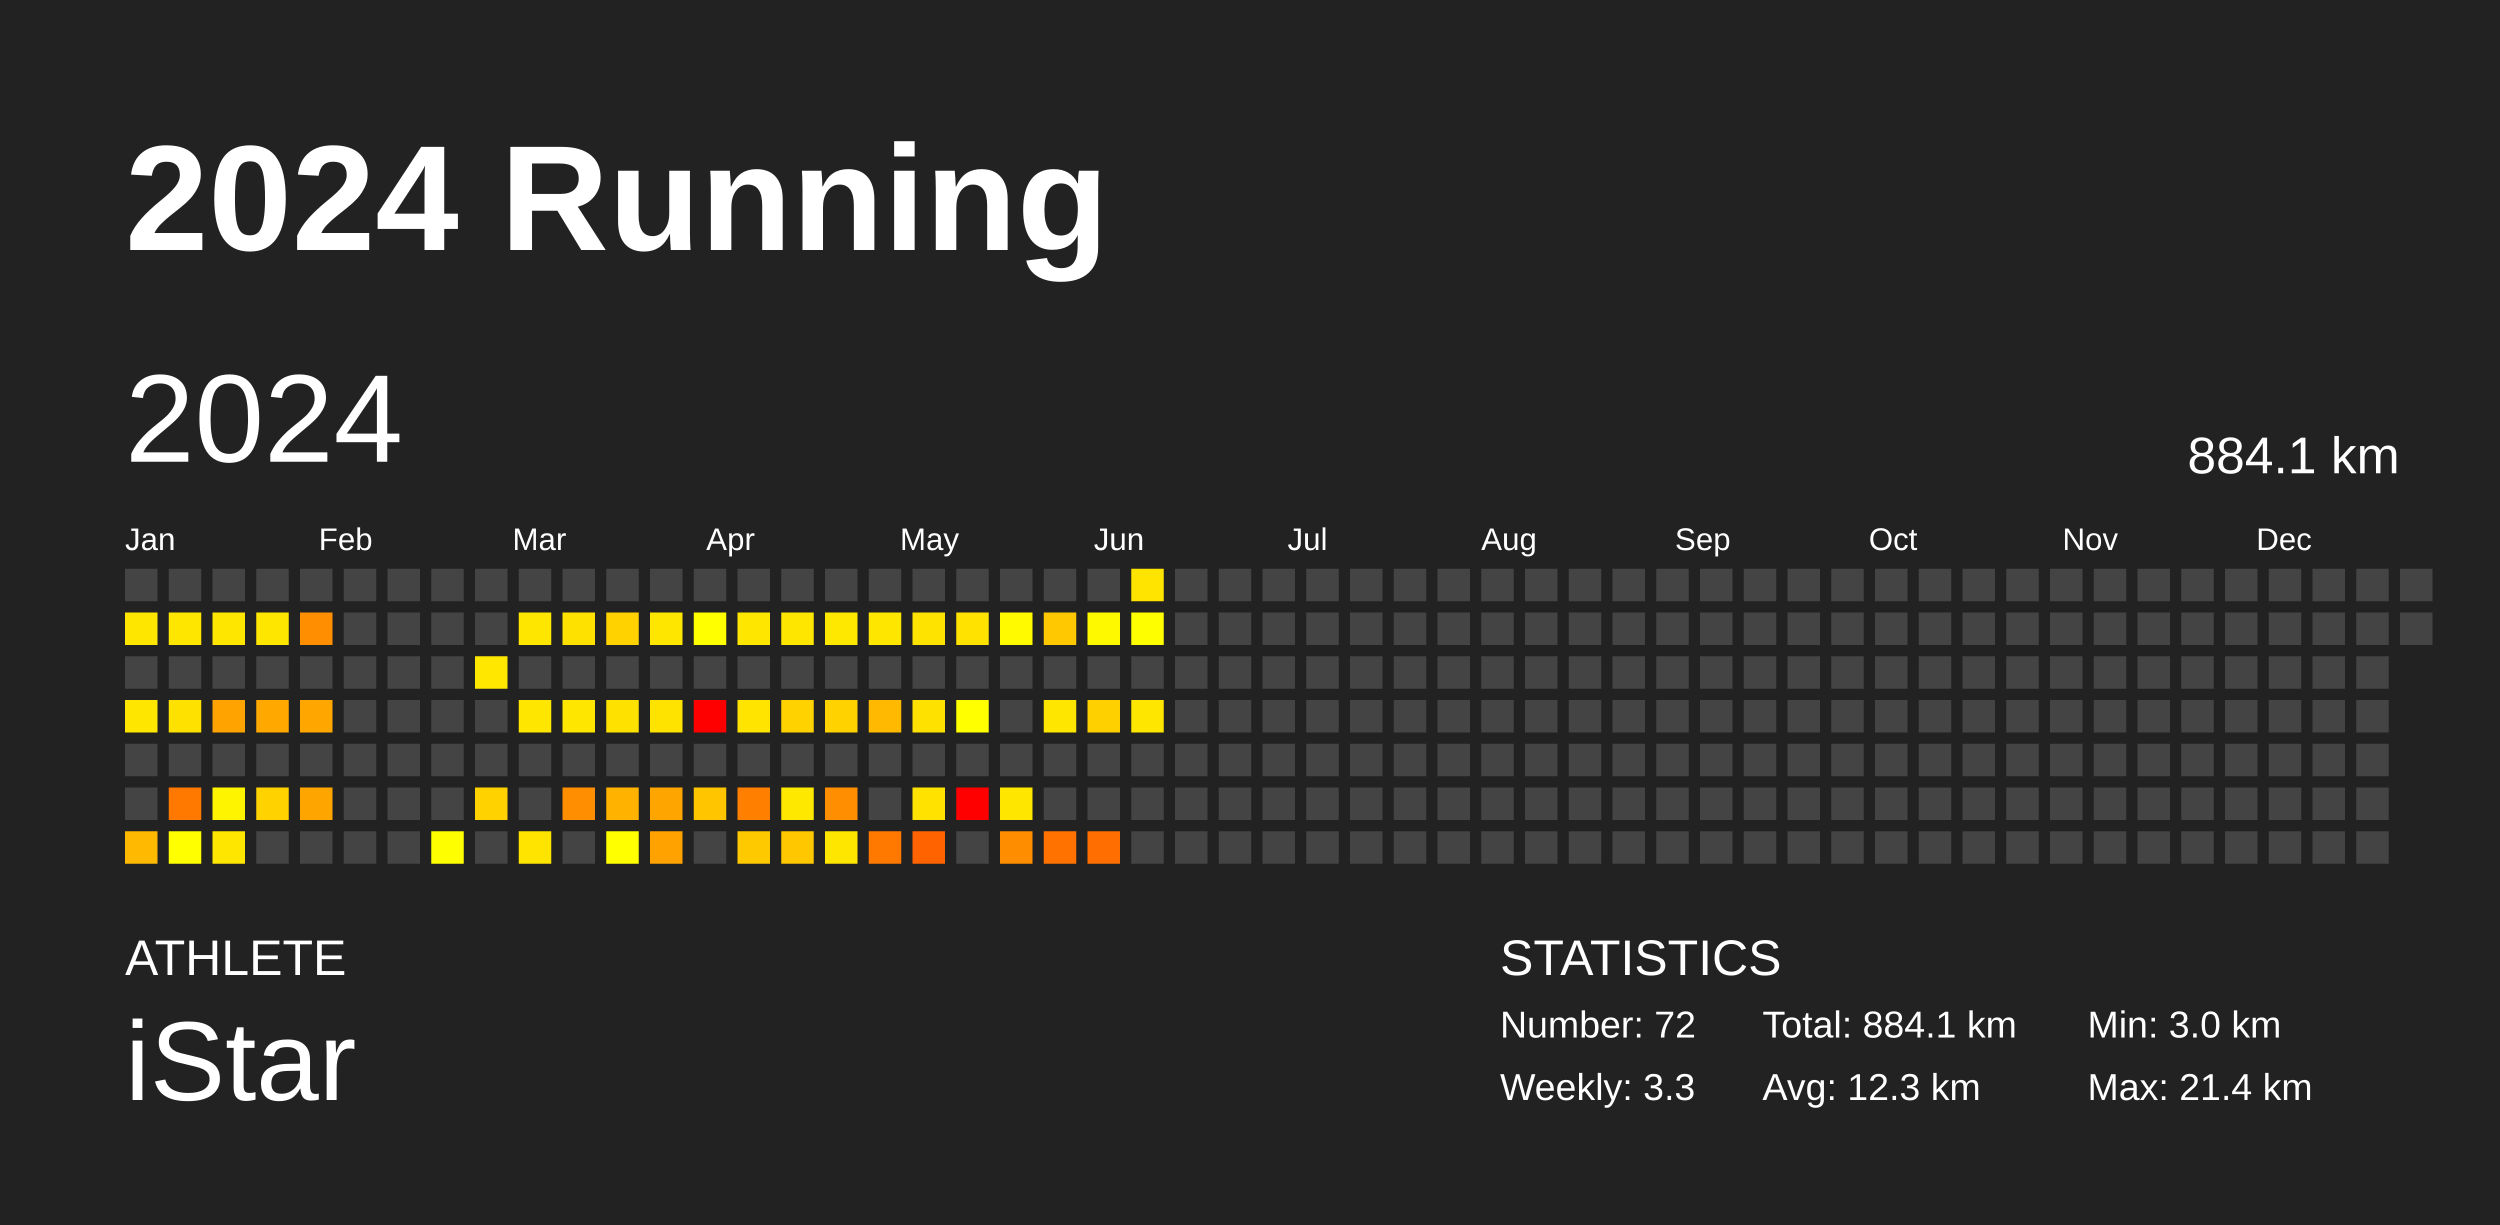
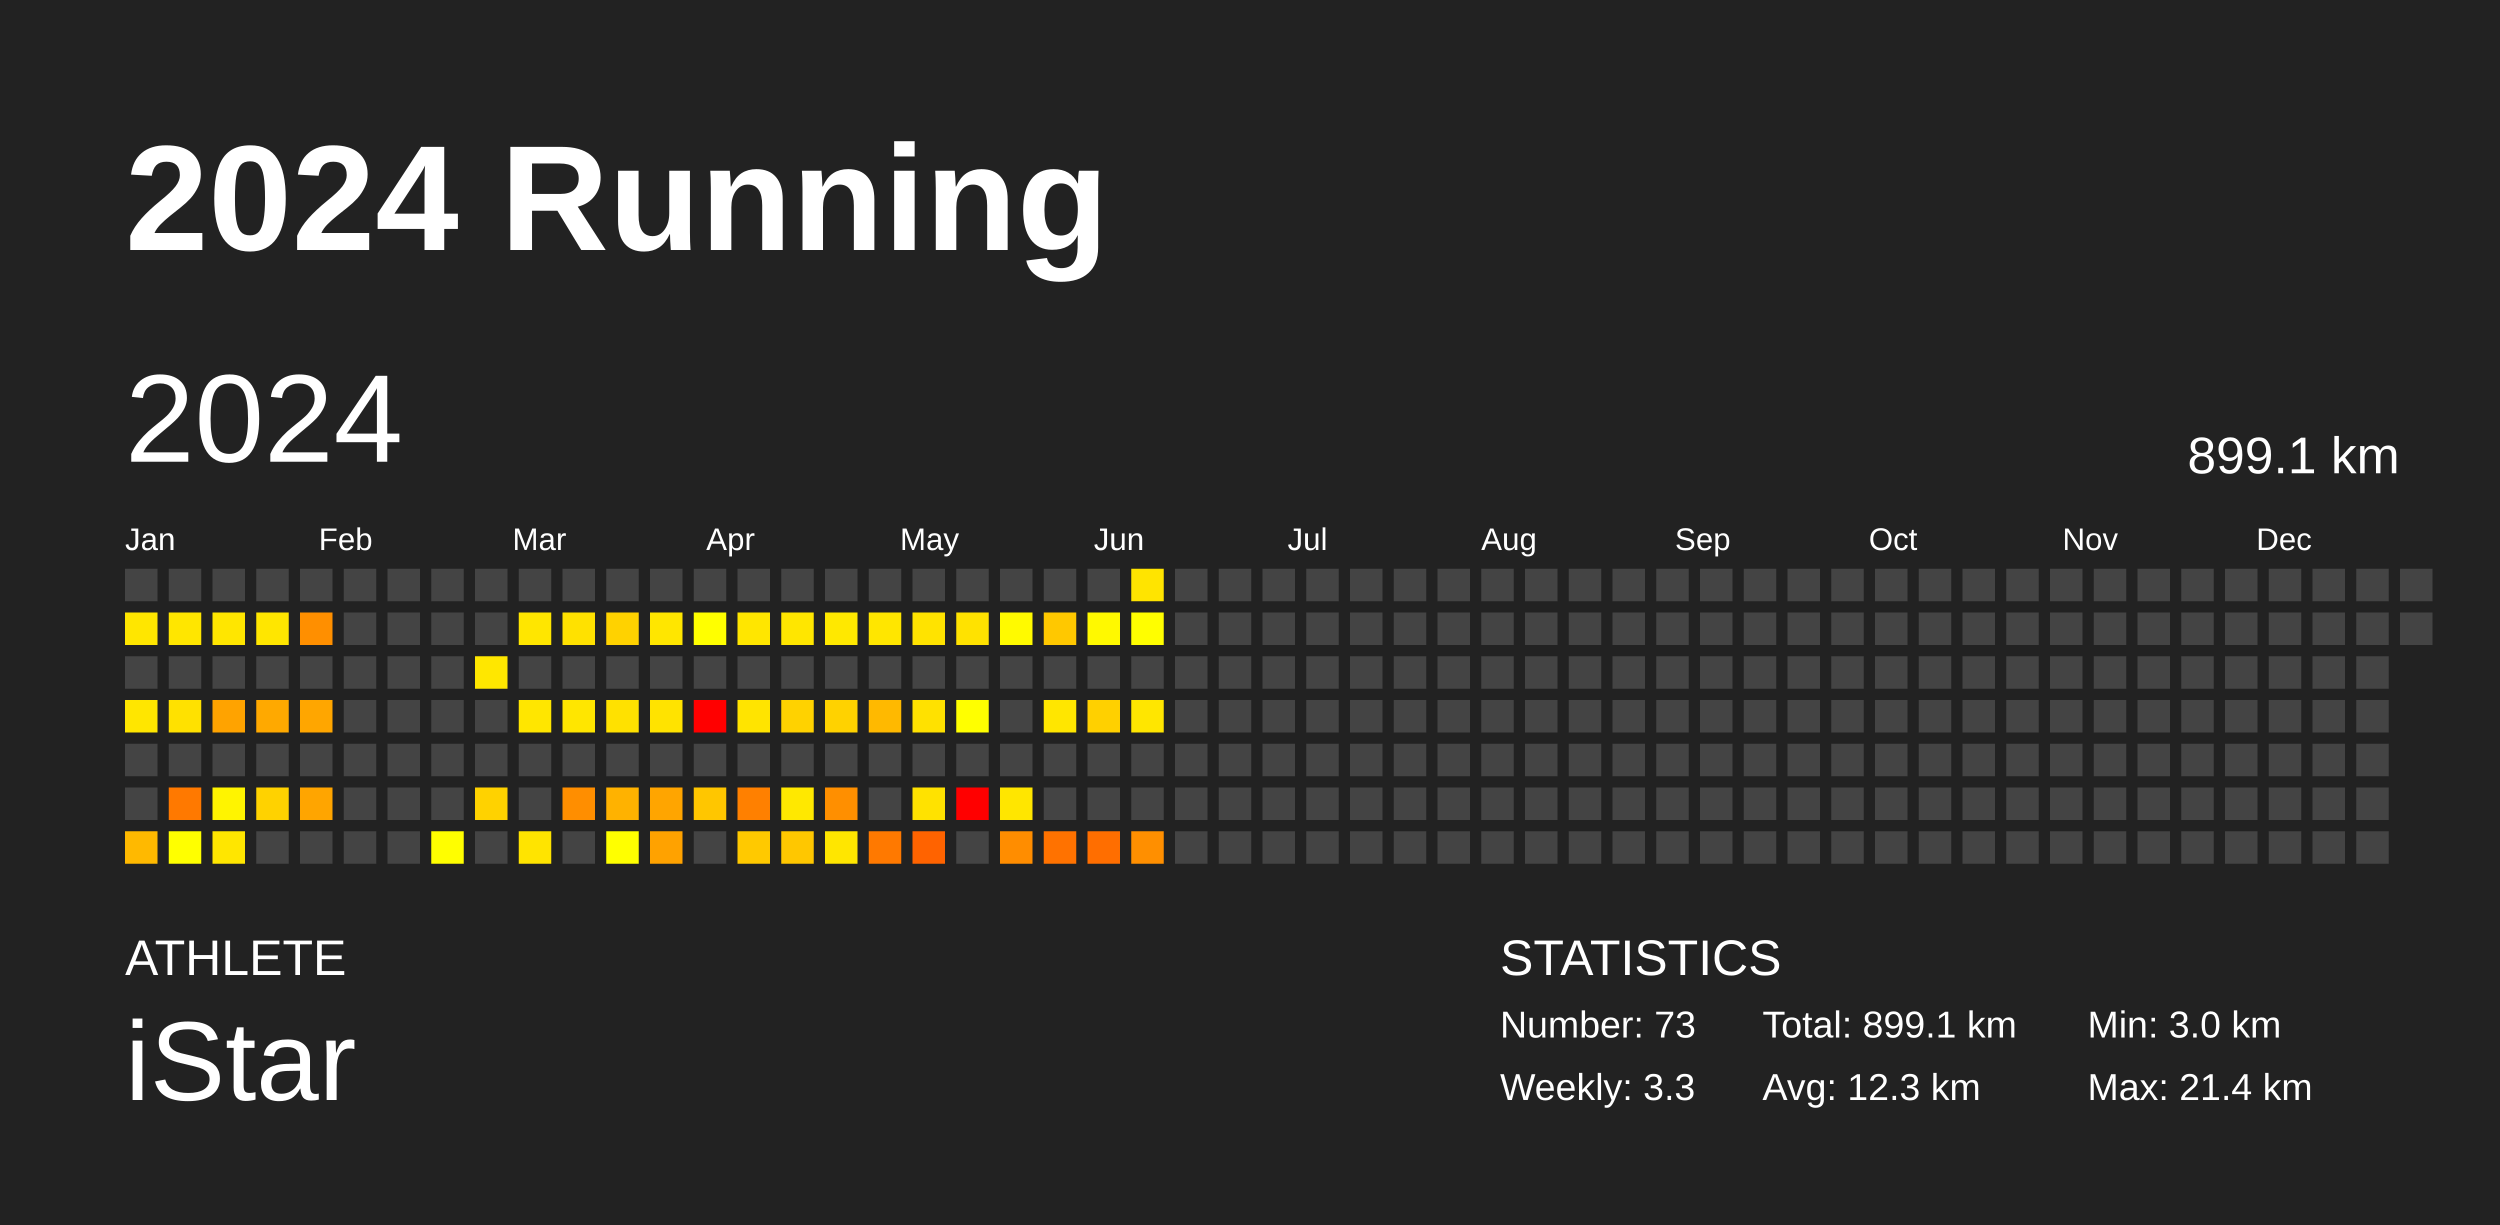
<svg xmlns="http://www.w3.org/2000/svg" baseProfile="full" height="98mm" version="1.1" viewBox="0,0,200,98" width="200mm">
  <defs />
  <rect fill="#222222" height="98" width="200" x="0" y="0" />
  <text fill="#FFFFFF" style="font-size:12px; font-family:Arial; font-weight:bold;" x="10" y="20">2024 Running</text>
  <text fill="#FFFFFF" style="font-size:4px; font-family:Arial" x="10" y="78">ATHLETE</text>
  <text fill="#FFFFFF" style="font-size:9px; font-family:Arial" x="10" y="88">iStar</text>
  <text fill="#FFFFFF" style="font-size:4px; font-family:Arial" x="120" y="78">STATISTICS</text>
-   <text fill="#FFFFFF" style="font-size:3px; font-family:Arial" x="120" y="83">Number: 72</text>
+   <text fill="#FFFFFF" style="font-size:3px; font-family:Arial" x="120" y="83">Number: 73</text>
  <text fill="#FFFFFF" style="font-size:3px; font-family:Arial" x="120" y="88">Weekly: 3.3</text>
-   <text fill="#FFFFFF" style="font-size:3px; font-family:Arial" x="141" y="83">Total: 884.1 km</text>
+   <text fill="#FFFFFF" style="font-size:3px; font-family:Arial" x="141" y="83">Total: 899.1 km</text>
  <text fill="#FFFFFF" style="font-size:3px; font-family:Arial" x="141" y="88">Avg: 12.3 km</text>
  <text fill="#FFFFFF" style="font-size:3px; font-family:Arial" x="167" y="83">Min: 3.0 km</text>
  <text fill="#FFFFFF" style="font-size:3px; font-family:Arial" x="167" y="88">Max: 21.4 km</text>
  <text dominant-baseline="hanging" fill="#FFFFFF" style="font-size:10.0px; font-family:Arial;" x="10" y="30">2024</text>
-   <text dominant-baseline="hanging" fill="#FFFFFF" style="font-size:4.125px; font-family:Arial;" x="175" y="35">884.1 km</text>
+   <text dominant-baseline="hanging" fill="#FFFFFF" style="font-size:4.125px; font-family:Arial;" x="175" y="35">899.1 km</text>
  <text fill="#FFFFFF" style="font-size:2.5px; font-family:Arial" x="10.0" y="44">Jan</text>
  <text fill="#FFFFFF" style="font-size:2.5px; font-family:Arial" x="25.5" y="44">Feb</text>
  <text fill="#FFFFFF" style="font-size:2.5px; font-family:Arial" x="41.0" y="44">Mar</text>
  <text fill="#FFFFFF" style="font-size:2.5px; font-family:Arial" x="56.5" y="44">Apr</text>
  <text fill="#FFFFFF" style="font-size:2.5px; font-family:Arial" x="72.0" y="44">May</text>
  <text fill="#FFFFFF" style="font-size:2.5px; font-family:Arial" x="87.5" y="44">Jun</text>
  <text fill="#FFFFFF" style="font-size:2.5px; font-family:Arial" x="103.0" y="44">Jul</text>
  <text fill="#FFFFFF" style="font-size:2.5px; font-family:Arial" x="118.5" y="44">Aug</text>
  <text fill="#FFFFFF" style="font-size:2.5px; font-family:Arial" x="134.0" y="44">Sep</text>
  <text fill="#FFFFFF" style="font-size:2.5px; font-family:Arial" x="149.5" y="44">Oct</text>
  <text fill="#FFFFFF" style="font-size:2.5px; font-family:Arial" x="165.0" y="44">Nov</text>
  <text fill="#FFFFFF" style="font-size:2.5px; font-family:Arial" x="180.5" y="44">Dec</text>
  <rect fill="#444444" height="2.6" width="2.6" x="10.0" y="45.5" />
  <rect fill="#ffe600" height="2.6" width="2.6" x="10.0" y="49.0" />
  <rect fill="#444444" height="2.6" width="2.6" x="10.0" y="52.5" />
  <rect fill="#ffe600" height="2.6" width="2.6" x="10.0" y="56.0" />
  <rect fill="#444444" height="2.6" width="2.6" x="10.0" y="59.5" />
  <rect fill="#444444" height="2.6" width="2.6" x="10.0" y="63.0" />
  <rect fill="#ffb900" height="2.6" width="2.6" x="10.0" y="66.5" />
  <rect fill="#444444" height="2.6" width="2.6" x="13.5" y="45.5" />
  <rect fill="#ffe600" height="2.6" width="2.6" x="13.5" y="49.0" />
  <rect fill="#444444" height="2.6" width="2.6" x="13.5" y="52.5" />
  <rect fill="#ffe100" height="2.6" width="2.6" x="13.5" y="56.0" />
  <rect fill="#444444" height="2.6" width="2.6" x="13.5" y="59.5" />
  <rect fill="#ff7900" height="2.6" width="2.6" x="13.5" y="63.0" />
  <rect fill="#ffff00" height="2.6" width="2.6" x="13.5" y="66.5" />
  <rect fill="#444444" height="2.6" width="2.6" x="17.0" y="45.5" />
  <rect fill="#ffe600" height="2.6" width="2.6" x="17.0" y="49.0" />
  <rect fill="#444444" height="2.6" width="2.6" x="17.0" y="52.5" />
  <rect fill="#ffa300" height="2.6" width="2.6" x="17.0" y="56.0" />
  <rect fill="#444444" height="2.6" width="2.6" x="17.0" y="59.5" />
  <rect fill="#fff400" height="2.6" width="2.6" x="17.0" y="63.0" />
  <rect fill="#ffe600" height="2.6" width="2.6" x="17.0" y="66.5" />
  <rect fill="#444444" height="2.6" width="2.6" x="20.5" y="45.5" />
  <rect fill="#ffe600" height="2.6" width="2.6" x="20.5" y="49.0" />
  <rect fill="#444444" height="2.6" width="2.6" x="20.5" y="52.5" />
  <rect fill="#ffa900" height="2.6" width="2.6" x="20.5" y="56.0" />
  <rect fill="#444444" height="2.6" width="2.6" x="20.5" y="59.5" />
  <rect fill="#ffd200" height="2.6" width="2.6" x="20.5" y="63.0" />
  <rect fill="#444444" height="2.6" width="2.6" x="20.5" y="66.5" />
  <rect fill="#444444" height="2.6" width="2.6" x="24.0" y="45.5" />
  <rect fill="#ff8f00" height="2.6" width="2.6" x="24.0" y="49.0" />
  <rect fill="#444444" height="2.6" width="2.6" x="24.0" y="52.5" />
  <rect fill="#ffa600" height="2.6" width="2.6" x="24.0" y="56.0" />
  <rect fill="#444444" height="2.6" width="2.6" x="24.0" y="59.5" />
  <rect fill="#ffa500" height="2.6" width="2.6" x="24.0" y="63.0" />
  <rect fill="#444444" height="2.6" width="2.6" x="24.0" y="66.5" />
  <rect fill="#444444" height="2.6" width="2.6" x="27.5" y="45.5" />
  <rect fill="#444444" height="2.6" width="2.6" x="27.5" y="49.0" />
  <rect fill="#444444" height="2.6" width="2.6" x="27.5" y="52.5" />
  <rect fill="#444444" height="2.6" width="2.6" x="27.5" y="56.0" />
  <rect fill="#444444" height="2.6" width="2.6" x="27.5" y="59.5" />
  <rect fill="#444444" height="2.6" width="2.6" x="27.5" y="63.0" />
  <rect fill="#444444" height="2.6" width="2.6" x="27.5" y="66.5" />
  <rect fill="#444444" height="2.6" width="2.6" x="31.0" y="45.5" />
  <rect fill="#444444" height="2.6" width="2.6" x="31.0" y="49.0" />
  <rect fill="#444444" height="2.6" width="2.6" x="31.0" y="52.5" />
  <rect fill="#444444" height="2.6" width="2.6" x="31.0" y="56.0" />
  <rect fill="#444444" height="2.6" width="2.6" x="31.0" y="59.5" />
  <rect fill="#444444" height="2.6" width="2.6" x="31.0" y="63.0" />
  <rect fill="#444444" height="2.6" width="2.6" x="31.0" y="66.5" />
  <rect fill="#444444" height="2.6" width="2.6" x="34.5" y="45.5" />
  <rect fill="#444444" height="2.6" width="2.6" x="34.5" y="49.0" />
  <rect fill="#444444" height="2.6" width="2.6" x="34.5" y="52.5" />
  <rect fill="#444444" height="2.6" width="2.6" x="34.5" y="56.0" />
  <rect fill="#444444" height="2.6" width="2.6" x="34.5" y="59.5" />
  <rect fill="#444444" height="2.6" width="2.6" x="34.5" y="63.0" />
  <rect fill="#fffe00" height="2.6" width="2.6" x="34.5" y="66.5" />
  <rect fill="#444444" height="2.6" width="2.6" x="38.0" y="45.5" />
  <rect fill="#444444" height="2.6" width="2.6" x="38.0" y="49.0" />
  <rect fill="#ffe700" height="2.6" width="2.6" x="38.0" y="52.5" />
  <rect fill="#444444" height="2.6" width="2.6" x="38.0" y="56.0" />
  <rect fill="#444444" height="2.6" width="2.6" x="38.0" y="59.5" />
  <rect fill="#ffd200" height="2.6" width="2.6" x="38.0" y="63.0" />
  <rect fill="#444444" height="2.6" width="2.6" x="38.0" y="66.5" />
  <rect fill="#444444" height="2.6" width="2.6" x="41.5" y="45.5" />
  <rect fill="#ffe600" height="2.6" width="2.6" x="41.5" y="49.0" />
  <rect fill="#444444" height="2.6" width="2.6" x="41.5" y="52.5" />
  <rect fill="#ffe600" height="2.6" width="2.6" x="41.5" y="56.0" />
  <rect fill="#444444" height="2.6" width="2.6" x="41.5" y="59.5" />
  <rect fill="#444444" height="2.6" width="2.6" x="41.5" y="63.0" />
  <rect fill="#ffe400" height="2.6" width="2.6" x="41.5" y="66.5" />
  <rect fill="#444444" height="2.6" width="2.6" x="45.0" y="45.5" />
  <rect fill="#ffe100" height="2.6" width="2.6" x="45.0" y="49.0" />
  <rect fill="#444444" height="2.6" width="2.6" x="45.0" y="52.5" />
  <rect fill="#ffe600" height="2.6" width="2.6" x="45.0" y="56.0" />
  <rect fill="#444444" height="2.6" width="2.6" x="45.0" y="59.5" />
  <rect fill="#ff8e00" height="2.6" width="2.6" x="45.0" y="63.0" />
  <rect fill="#444444" height="2.6" width="2.6" x="45.0" y="66.5" />
  <rect fill="#444444" height="2.6" width="2.6" x="48.5" y="45.5" />
  <rect fill="#ffd200" height="2.6" width="2.6" x="48.5" y="49.0" />
  <rect fill="#444444" height="2.6" width="2.6" x="48.5" y="52.5" />
  <rect fill="#ffe100" height="2.6" width="2.6" x="48.5" y="56.0" />
  <rect fill="#444444" height="2.6" width="2.6" x="48.5" y="59.5" />
  <rect fill="#ffb200" height="2.6" width="2.6" x="48.5" y="63.0" />
  <rect fill="#ffff00" height="2.6" width="2.6" x="48.5" y="66.5" />
  <rect fill="#444444" height="2.6" width="2.6" x="52.0" y="45.5" />
  <rect fill="#ffe600" height="2.6" width="2.6" x="52.0" y="49.0" />
  <rect fill="#444444" height="2.6" width="2.6" x="52.0" y="52.5" />
  <rect fill="#ffe300" height="2.6" width="2.6" x="52.0" y="56.0" />
  <rect fill="#444444" height="2.6" width="2.6" x="52.0" y="59.5" />
  <rect fill="#ffa500" height="2.6" width="2.6" x="52.0" y="63.0" />
  <rect fill="#ffa200" height="2.6" width="2.6" x="52.0" y="66.5" />
  <rect fill="#444444" height="2.6" width="2.6" x="55.5" y="45.5" />
  <rect fill="#ffff00" height="2.6" width="2.6" x="55.5" y="49.0" />
  <rect fill="#444444" height="2.6" width="2.6" x="55.5" y="52.5" />
  <rect fill="red" height="2.6" width="2.6" x="55.5" y="56.0" />
  <rect fill="#444444" height="2.6" width="2.6" x="55.5" y="59.5" />
  <rect fill="#ffc600" height="2.6" width="2.6" x="55.5" y="63.0" />
  <rect fill="#444444" height="2.6" width="2.6" x="55.5" y="66.5" />
  <rect fill="#444444" height="2.6" width="2.6" x="59.0" y="45.5" />
  <rect fill="#ffe600" height="2.6" width="2.6" x="59.0" y="49.0" />
  <rect fill="#444444" height="2.6" width="2.6" x="59.0" y="52.5" />
  <rect fill="#ffe400" height="2.6" width="2.6" x="59.0" y="56.0" />
  <rect fill="#444444" height="2.6" width="2.6" x="59.0" y="59.5" />
  <rect fill="#ff8000" height="2.6" width="2.6" x="59.0" y="63.0" />
  <rect fill="#ffc900" height="2.6" width="2.6" x="59.0" y="66.5" />
  <rect fill="#444444" height="2.6" width="2.6" x="62.5" y="45.5" />
  <rect fill="#ffe600" height="2.6" width="2.6" x="62.5" y="49.0" />
  <rect fill="#444444" height="2.6" width="2.6" x="62.5" y="52.5" />
  <rect fill="#ffd200" height="2.6" width="2.6" x="62.5" y="56.0" />
  <rect fill="#444444" height="2.6" width="2.6" x="62.5" y="59.5" />
  <rect fill="#ffe800" height="2.6" width="2.6" x="62.5" y="63.0" />
  <rect fill="#ffc700" height="2.6" width="2.6" x="62.5" y="66.5" />
  <rect fill="#444444" height="2.6" width="2.6" x="66.0" y="45.5" />
  <rect fill="#ffe800" height="2.6" width="2.6" x="66.0" y="49.0" />
  <rect fill="#444444" height="2.6" width="2.6" x="66.0" y="52.5" />
  <rect fill="#ffd200" height="2.6" width="2.6" x="66.0" y="56.0" />
  <rect fill="#444444" height="2.6" width="2.6" x="66.0" y="59.5" />
  <rect fill="#ff8f00" height="2.6" width="2.6" x="66.0" y="63.0" />
  <rect fill="#ffe600" height="2.6" width="2.6" x="66.0" y="66.5" />
  <rect fill="#444444" height="2.6" width="2.6" x="69.5" y="45.5" />
  <rect fill="#ffe600" height="2.6" width="2.6" x="69.5" y="49.0" />
  <rect fill="#444444" height="2.6" width="2.6" x="69.5" y="52.5" />
  <rect fill="#ffb900" height="2.6" width="2.6" x="69.5" y="56.0" />
  <rect fill="#444444" height="2.6" width="2.6" x="69.5" y="59.5" />
  <rect fill="#444444" height="2.6" width="2.6" x="69.5" y="63.0" />
  <rect fill="#ff7900" height="2.6" width="2.6" x="69.5" y="66.5" />
  <rect fill="#444444" height="2.6" width="2.6" x="73.0" y="45.5" />
  <rect fill="#ffe300" height="2.6" width="2.6" x="73.0" y="49.0" />
  <rect fill="#444444" height="2.6" width="2.6" x="73.0" y="52.5" />
  <rect fill="#ffe100" height="2.6" width="2.6" x="73.0" y="56.0" />
  <rect fill="#444444" height="2.6" width="2.6" x="73.0" y="59.5" />
  <rect fill="#ffe200" height="2.6" width="2.6" x="73.0" y="63.0" />
  <rect fill="#ff6300" height="2.6" width="2.6" x="73.0" y="66.5" />
  <rect fill="#444444" height="2.6" width="2.6" x="76.5" y="45.5" />
  <rect fill="#ffe200" height="2.6" width="2.6" x="76.5" y="49.0" />
  <rect fill="#444444" height="2.6" width="2.6" x="76.5" y="52.5" />
  <rect fill="#ffff00" height="2.6" width="2.6" x="76.5" y="56.0" />
  <rect fill="#444444" height="2.6" width="2.6" x="76.5" y="59.5" />
  <rect fill="red" height="2.6" width="2.6" x="76.5" y="63.0" />
  <rect fill="#444444" height="2.6" width="2.6" x="76.5" y="66.5" />
  <rect fill="#444444" height="2.6" width="2.6" x="80.0" y="45.5" />
  <rect fill="#fffa00" height="2.6" width="2.6" x="80.0" y="49.0" />
  <rect fill="#444444" height="2.6" width="2.6" x="80.0" y="52.5" />
  <rect fill="#444444" height="2.6" width="2.6" x="80.0" y="56.0" />
  <rect fill="#444444" height="2.6" width="2.6" x="80.0" y="59.5" />
  <rect fill="#ffe600" height="2.6" width="2.6" x="80.0" y="63.0" />
  <rect fill="#ff8d00" height="2.6" width="2.6" x="80.0" y="66.5" />
  <rect fill="#444444" height="2.6" width="2.6" x="83.5" y="45.5" />
  <rect fill="#ffc800" height="2.6" width="2.6" x="83.5" y="49.0" />
  <rect fill="#444444" height="2.6" width="2.6" x="83.5" y="52.5" />
  <rect fill="#ffe600" height="2.6" width="2.6" x="83.5" y="56.0" />
  <rect fill="#444444" height="2.6" width="2.6" x="83.5" y="59.5" />
  <rect fill="#444444" height="2.6" width="2.6" x="83.5" y="63.0" />
  <rect fill="#ff7200" height="2.6" width="2.6" x="83.5" y="66.5" />
  <rect fill="#444444" height="2.6" width="2.6" x="87.0" y="45.5" />
  <rect fill="#fff900" height="2.6" width="2.6" x="87.0" y="49.0" />
  <rect fill="#444444" height="2.6" width="2.6" x="87.0" y="52.5" />
  <rect fill="#ffd000" height="2.6" width="2.6" x="87.0" y="56.0" />
  <rect fill="#444444" height="2.6" width="2.6" x="87.0" y="59.5" />
  <rect fill="#444444" height="2.6" width="2.6" x="87.0" y="63.0" />
  <rect fill="#ff6e00" height="2.6" width="2.6" x="87.0" y="66.5" />
  <rect fill="#ffe400" height="2.6" width="2.6" x="90.5" y="45.5" />
  <rect fill="#fffe00" height="2.6" width="2.6" x="90.5" y="49.0" />
  <rect fill="#444444" height="2.6" width="2.6" x="90.5" y="52.5" />
  <rect fill="#ffe600" height="2.6" width="2.6" x="90.5" y="56.0" />
  <rect fill="#444444" height="2.6" width="2.6" x="90.5" y="59.5" />
  <rect fill="#444444" height="2.6" width="2.6" x="90.5" y="63.0" />
-   <rect fill="#444444" height="2.6" width="2.6" x="90.5" y="66.5" />
+   <rect fill="#ff8f00" height="2.6" width="2.6" x="90.5" y="66.5" />
  <rect fill="#444444" height="2.6" width="2.6" x="94.0" y="45.5" />
  <rect fill="#444444" height="2.6" width="2.6" x="94.0" y="49.0" />
  <rect fill="#444444" height="2.6" width="2.6" x="94.0" y="52.5" />
  <rect fill="#444444" height="2.6" width="2.6" x="94.0" y="56.0" />
  <rect fill="#444444" height="2.6" width="2.6" x="94.0" y="59.5" />
  <rect fill="#444444" height="2.6" width="2.6" x="94.0" y="63.0" />
  <rect fill="#444444" height="2.6" width="2.6" x="94.0" y="66.5" />
  <rect fill="#444444" height="2.6" width="2.6" x="97.5" y="45.5" />
  <rect fill="#444444" height="2.6" width="2.6" x="97.5" y="49.0" />
  <rect fill="#444444" height="2.6" width="2.6" x="97.5" y="52.5" />
  <rect fill="#444444" height="2.6" width="2.6" x="97.5" y="56.0" />
  <rect fill="#444444" height="2.6" width="2.6" x="97.5" y="59.5" />
  <rect fill="#444444" height="2.6" width="2.6" x="97.5" y="63.0" />
  <rect fill="#444444" height="2.6" width="2.6" x="97.5" y="66.5" />
  <rect fill="#444444" height="2.6" width="2.6" x="101.0" y="45.5" />
  <rect fill="#444444" height="2.6" width="2.6" x="101.0" y="49.0" />
  <rect fill="#444444" height="2.6" width="2.6" x="101.0" y="52.5" />
  <rect fill="#444444" height="2.6" width="2.6" x="101.0" y="56.0" />
  <rect fill="#444444" height="2.6" width="2.6" x="101.0" y="59.5" />
  <rect fill="#444444" height="2.6" width="2.6" x="101.0" y="63.0" />
  <rect fill="#444444" height="2.6" width="2.6" x="101.0" y="66.5" />
  <rect fill="#444444" height="2.6" width="2.6" x="104.5" y="45.5" />
  <rect fill="#444444" height="2.6" width="2.6" x="104.5" y="49.0" />
  <rect fill="#444444" height="2.6" width="2.6" x="104.5" y="52.5" />
  <rect fill="#444444" height="2.6" width="2.6" x="104.5" y="56.0" />
  <rect fill="#444444" height="2.6" width="2.6" x="104.5" y="59.5" />
  <rect fill="#444444" height="2.6" width="2.6" x="104.5" y="63.0" />
  <rect fill="#444444" height="2.6" width="2.6" x="104.5" y="66.5" />
  <rect fill="#444444" height="2.6" width="2.6" x="108.0" y="45.5" />
  <rect fill="#444444" height="2.6" width="2.6" x="108.0" y="49.0" />
  <rect fill="#444444" height="2.6" width="2.6" x="108.0" y="52.5" />
  <rect fill="#444444" height="2.6" width="2.6" x="108.0" y="56.0" />
  <rect fill="#444444" height="2.6" width="2.6" x="108.0" y="59.5" />
  <rect fill="#444444" height="2.6" width="2.6" x="108.0" y="63.0" />
  <rect fill="#444444" height="2.6" width="2.6" x="108.0" y="66.5" />
  <rect fill="#444444" height="2.6" width="2.6" x="111.5" y="45.5" />
  <rect fill="#444444" height="2.6" width="2.6" x="111.5" y="49.0" />
  <rect fill="#444444" height="2.6" width="2.6" x="111.5" y="52.5" />
  <rect fill="#444444" height="2.6" width="2.6" x="111.5" y="56.0" />
  <rect fill="#444444" height="2.6" width="2.6" x="111.5" y="59.5" />
  <rect fill="#444444" height="2.6" width="2.6" x="111.5" y="63.0" />
  <rect fill="#444444" height="2.6" width="2.6" x="111.5" y="66.5" />
  <rect fill="#444444" height="2.6" width="2.6" x="115.0" y="45.5" />
  <rect fill="#444444" height="2.6" width="2.6" x="115.0" y="49.0" />
  <rect fill="#444444" height="2.6" width="2.6" x="115.0" y="52.5" />
  <rect fill="#444444" height="2.6" width="2.6" x="115.0" y="56.0" />
  <rect fill="#444444" height="2.6" width="2.6" x="115.0" y="59.5" />
  <rect fill="#444444" height="2.6" width="2.6" x="115.0" y="63.0" />
  <rect fill="#444444" height="2.6" width="2.6" x="115.0" y="66.5" />
  <rect fill="#444444" height="2.6" width="2.6" x="118.5" y="45.5" />
  <rect fill="#444444" height="2.6" width="2.6" x="118.5" y="49.0" />
  <rect fill="#444444" height="2.6" width="2.6" x="118.5" y="52.5" />
  <rect fill="#444444" height="2.6" width="2.6" x="118.5" y="56.0" />
  <rect fill="#444444" height="2.6" width="2.6" x="118.5" y="59.5" />
  <rect fill="#444444" height="2.6" width="2.6" x="118.5" y="63.0" />
  <rect fill="#444444" height="2.6" width="2.6" x="118.5" y="66.5" />
  <rect fill="#444444" height="2.6" width="2.6" x="122.0" y="45.5" />
  <rect fill="#444444" height="2.6" width="2.6" x="122.0" y="49.0" />
  <rect fill="#444444" height="2.6" width="2.6" x="122.0" y="52.5" />
  <rect fill="#444444" height="2.6" width="2.6" x="122.0" y="56.0" />
  <rect fill="#444444" height="2.6" width="2.6" x="122.0" y="59.5" />
  <rect fill="#444444" height="2.6" width="2.6" x="122.0" y="63.0" />
  <rect fill="#444444" height="2.6" width="2.6" x="122.0" y="66.5" />
  <rect fill="#444444" height="2.6" width="2.6" x="125.5" y="45.5" />
  <rect fill="#444444" height="2.6" width="2.6" x="125.5" y="49.0" />
  <rect fill="#444444" height="2.6" width="2.6" x="125.5" y="52.5" />
  <rect fill="#444444" height="2.6" width="2.6" x="125.5" y="56.0" />
  <rect fill="#444444" height="2.6" width="2.6" x="125.5" y="59.5" />
  <rect fill="#444444" height="2.6" width="2.6" x="125.5" y="63.0" />
  <rect fill="#444444" height="2.6" width="2.6" x="125.5" y="66.5" />
  <rect fill="#444444" height="2.6" width="2.6" x="129.0" y="45.5" />
  <rect fill="#444444" height="2.6" width="2.6" x="129.0" y="49.0" />
  <rect fill="#444444" height="2.6" width="2.6" x="129.0" y="52.5" />
  <rect fill="#444444" height="2.6" width="2.6" x="129.0" y="56.0" />
  <rect fill="#444444" height="2.6" width="2.6" x="129.0" y="59.5" />
  <rect fill="#444444" height="2.6" width="2.6" x="129.0" y="63.0" />
  <rect fill="#444444" height="2.6" width="2.6" x="129.0" y="66.5" />
  <rect fill="#444444" height="2.6" width="2.6" x="132.5" y="45.5" />
  <rect fill="#444444" height="2.6" width="2.6" x="132.5" y="49.0" />
  <rect fill="#444444" height="2.6" width="2.6" x="132.5" y="52.5" />
  <rect fill="#444444" height="2.6" width="2.6" x="132.5" y="56.0" />
  <rect fill="#444444" height="2.6" width="2.6" x="132.5" y="59.5" />
  <rect fill="#444444" height="2.6" width="2.6" x="132.5" y="63.0" />
  <rect fill="#444444" height="2.6" width="2.6" x="132.5" y="66.5" />
  <rect fill="#444444" height="2.6" width="2.6" x="136.0" y="45.5" />
  <rect fill="#444444" height="2.6" width="2.6" x="136.0" y="49.0" />
  <rect fill="#444444" height="2.6" width="2.6" x="136.0" y="52.5" />
  <rect fill="#444444" height="2.6" width="2.6" x="136.0" y="56.0" />
  <rect fill="#444444" height="2.6" width="2.6" x="136.0" y="59.5" />
  <rect fill="#444444" height="2.6" width="2.6" x="136.0" y="63.0" />
  <rect fill="#444444" height="2.6" width="2.6" x="136.0" y="66.5" />
  <rect fill="#444444" height="2.6" width="2.6" x="139.5" y="45.5" />
  <rect fill="#444444" height="2.6" width="2.6" x="139.5" y="49.0" />
  <rect fill="#444444" height="2.6" width="2.6" x="139.5" y="52.5" />
  <rect fill="#444444" height="2.6" width="2.6" x="139.5" y="56.0" />
  <rect fill="#444444" height="2.6" width="2.6" x="139.5" y="59.5" />
  <rect fill="#444444" height="2.6" width="2.6" x="139.5" y="63.0" />
  <rect fill="#444444" height="2.6" width="2.6" x="139.5" y="66.5" />
  <rect fill="#444444" height="2.6" width="2.6" x="143.0" y="45.5" />
  <rect fill="#444444" height="2.6" width="2.6" x="143.0" y="49.0" />
  <rect fill="#444444" height="2.6" width="2.6" x="143.0" y="52.5" />
  <rect fill="#444444" height="2.6" width="2.6" x="143.0" y="56.0" />
  <rect fill="#444444" height="2.6" width="2.6" x="143.0" y="59.5" />
  <rect fill="#444444" height="2.6" width="2.6" x="143.0" y="63.0" />
  <rect fill="#444444" height="2.6" width="2.6" x="143.0" y="66.5" />
  <rect fill="#444444" height="2.6" width="2.6" x="146.5" y="45.5" />
  <rect fill="#444444" height="2.6" width="2.6" x="146.5" y="49.0" />
  <rect fill="#444444" height="2.6" width="2.6" x="146.5" y="52.5" />
  <rect fill="#444444" height="2.6" width="2.6" x="146.5" y="56.0" />
  <rect fill="#444444" height="2.6" width="2.6" x="146.5" y="59.5" />
  <rect fill="#444444" height="2.6" width="2.6" x="146.5" y="63.0" />
  <rect fill="#444444" height="2.6" width="2.6" x="146.5" y="66.5" />
  <rect fill="#444444" height="2.6" width="2.6" x="150.0" y="45.5" />
  <rect fill="#444444" height="2.6" width="2.6" x="150.0" y="49.0" />
  <rect fill="#444444" height="2.6" width="2.6" x="150.0" y="52.5" />
  <rect fill="#444444" height="2.6" width="2.6" x="150.0" y="56.0" />
  <rect fill="#444444" height="2.6" width="2.6" x="150.0" y="59.5" />
  <rect fill="#444444" height="2.6" width="2.6" x="150.0" y="63.0" />
  <rect fill="#444444" height="2.6" width="2.6" x="150.0" y="66.5" />
  <rect fill="#444444" height="2.6" width="2.6" x="153.5" y="45.5" />
  <rect fill="#444444" height="2.6" width="2.6" x="153.5" y="49.0" />
  <rect fill="#444444" height="2.6" width="2.6" x="153.5" y="52.5" />
  <rect fill="#444444" height="2.6" width="2.6" x="153.5" y="56.0" />
  <rect fill="#444444" height="2.6" width="2.6" x="153.5" y="59.5" />
  <rect fill="#444444" height="2.6" width="2.6" x="153.5" y="63.0" />
  <rect fill="#444444" height="2.6" width="2.6" x="153.5" y="66.5" />
  <rect fill="#444444" height="2.6" width="2.6" x="157.0" y="45.5" />
  <rect fill="#444444" height="2.6" width="2.6" x="157.0" y="49.0" />
  <rect fill="#444444" height="2.6" width="2.6" x="157.0" y="52.5" />
  <rect fill="#444444" height="2.6" width="2.6" x="157.0" y="56.0" />
  <rect fill="#444444" height="2.6" width="2.6" x="157.0" y="59.5" />
  <rect fill="#444444" height="2.6" width="2.6" x="157.0" y="63.0" />
  <rect fill="#444444" height="2.6" width="2.6" x="157.0" y="66.5" />
  <rect fill="#444444" height="2.6" width="2.6" x="160.5" y="45.5" />
  <rect fill="#444444" height="2.6" width="2.6" x="160.5" y="49.0" />
  <rect fill="#444444" height="2.6" width="2.6" x="160.5" y="52.5" />
  <rect fill="#444444" height="2.6" width="2.6" x="160.5" y="56.0" />
  <rect fill="#444444" height="2.6" width="2.6" x="160.5" y="59.5" />
  <rect fill="#444444" height="2.6" width="2.6" x="160.5" y="63.0" />
  <rect fill="#444444" height="2.6" width="2.6" x="160.5" y="66.5" />
  <rect fill="#444444" height="2.6" width="2.6" x="164.0" y="45.5" />
  <rect fill="#444444" height="2.6" width="2.6" x="164.0" y="49.0" />
  <rect fill="#444444" height="2.6" width="2.6" x="164.0" y="52.5" />
  <rect fill="#444444" height="2.6" width="2.6" x="164.0" y="56.0" />
  <rect fill="#444444" height="2.6" width="2.6" x="164.0" y="59.5" />
  <rect fill="#444444" height="2.6" width="2.6" x="164.0" y="63.0" />
  <rect fill="#444444" height="2.6" width="2.6" x="164.0" y="66.5" />
  <rect fill="#444444" height="2.6" width="2.6" x="167.5" y="45.5" />
  <rect fill="#444444" height="2.6" width="2.6" x="167.5" y="49.0" />
  <rect fill="#444444" height="2.6" width="2.6" x="167.5" y="52.5" />
  <rect fill="#444444" height="2.6" width="2.6" x="167.5" y="56.0" />
  <rect fill="#444444" height="2.6" width="2.6" x="167.5" y="59.5" />
  <rect fill="#444444" height="2.6" width="2.6" x="167.5" y="63.0" />
  <rect fill="#444444" height="2.6" width="2.6" x="167.5" y="66.5" />
  <rect fill="#444444" height="2.6" width="2.6" x="171.0" y="45.5" />
  <rect fill="#444444" height="2.6" width="2.6" x="171.0" y="49.0" />
  <rect fill="#444444" height="2.6" width="2.6" x="171.0" y="52.5" />
  <rect fill="#444444" height="2.6" width="2.6" x="171.0" y="56.0" />
  <rect fill="#444444" height="2.6" width="2.6" x="171.0" y="59.5" />
  <rect fill="#444444" height="2.6" width="2.6" x="171.0" y="63.0" />
  <rect fill="#444444" height="2.6" width="2.6" x="171.0" y="66.5" />
  <rect fill="#444444" height="2.6" width="2.6" x="174.5" y="45.5" />
  <rect fill="#444444" height="2.6" width="2.6" x="174.5" y="49.0" />
  <rect fill="#444444" height="2.6" width="2.6" x="174.5" y="52.5" />
  <rect fill="#444444" height="2.6" width="2.6" x="174.5" y="56.0" />
  <rect fill="#444444" height="2.6" width="2.6" x="174.5" y="59.5" />
  <rect fill="#444444" height="2.6" width="2.6" x="174.5" y="63.0" />
  <rect fill="#444444" height="2.6" width="2.6" x="174.5" y="66.5" />
  <rect fill="#444444" height="2.6" width="2.6" x="178.0" y="45.5" />
  <rect fill="#444444" height="2.6" width="2.6" x="178.0" y="49.0" />
  <rect fill="#444444" height="2.6" width="2.6" x="178.0" y="52.5" />
  <rect fill="#444444" height="2.6" width="2.6" x="178.0" y="56.0" />
  <rect fill="#444444" height="2.6" width="2.6" x="178.0" y="59.5" />
  <rect fill="#444444" height="2.6" width="2.6" x="178.0" y="63.0" />
  <rect fill="#444444" height="2.6" width="2.6" x="178.0" y="66.5" />
  <rect fill="#444444" height="2.6" width="2.6" x="181.5" y="45.5" />
  <rect fill="#444444" height="2.6" width="2.6" x="181.5" y="49.0" />
  <rect fill="#444444" height="2.6" width="2.6" x="181.5" y="52.5" />
  <rect fill="#444444" height="2.6" width="2.6" x="181.5" y="56.0" />
  <rect fill="#444444" height="2.6" width="2.6" x="181.5" y="59.5" />
  <rect fill="#444444" height="2.6" width="2.6" x="181.5" y="63.0" />
  <rect fill="#444444" height="2.6" width="2.6" x="181.5" y="66.5" />
  <rect fill="#444444" height="2.6" width="2.6" x="185.0" y="45.5" />
  <rect fill="#444444" height="2.6" width="2.6" x="185.0" y="49.0" />
  <rect fill="#444444" height="2.6" width="2.6" x="185.0" y="52.5" />
  <rect fill="#444444" height="2.6" width="2.6" x="185.0" y="56.0" />
  <rect fill="#444444" height="2.6" width="2.6" x="185.0" y="59.5" />
  <rect fill="#444444" height="2.6" width="2.6" x="185.0" y="63.0" />
  <rect fill="#444444" height="2.6" width="2.6" x="185.0" y="66.5" />
  <rect fill="#444444" height="2.6" width="2.6" x="188.5" y="45.5" />
  <rect fill="#444444" height="2.6" width="2.6" x="188.5" y="49.0" />
  <rect fill="#444444" height="2.6" width="2.6" x="188.5" y="52.5" />
  <rect fill="#444444" height="2.6" width="2.6" x="188.5" y="56.0" />
  <rect fill="#444444" height="2.6" width="2.6" x="188.5" y="59.5" />
  <rect fill="#444444" height="2.6" width="2.6" x="188.5" y="63.0" />
  <rect fill="#444444" height="2.6" width="2.6" x="188.5" y="66.5" />
  <rect fill="#444444" height="2.6" width="2.6" x="192.0" y="45.5" />
  <rect fill="#444444" height="2.6" width="2.6" x="192.0" y="49.0" />
</svg>
